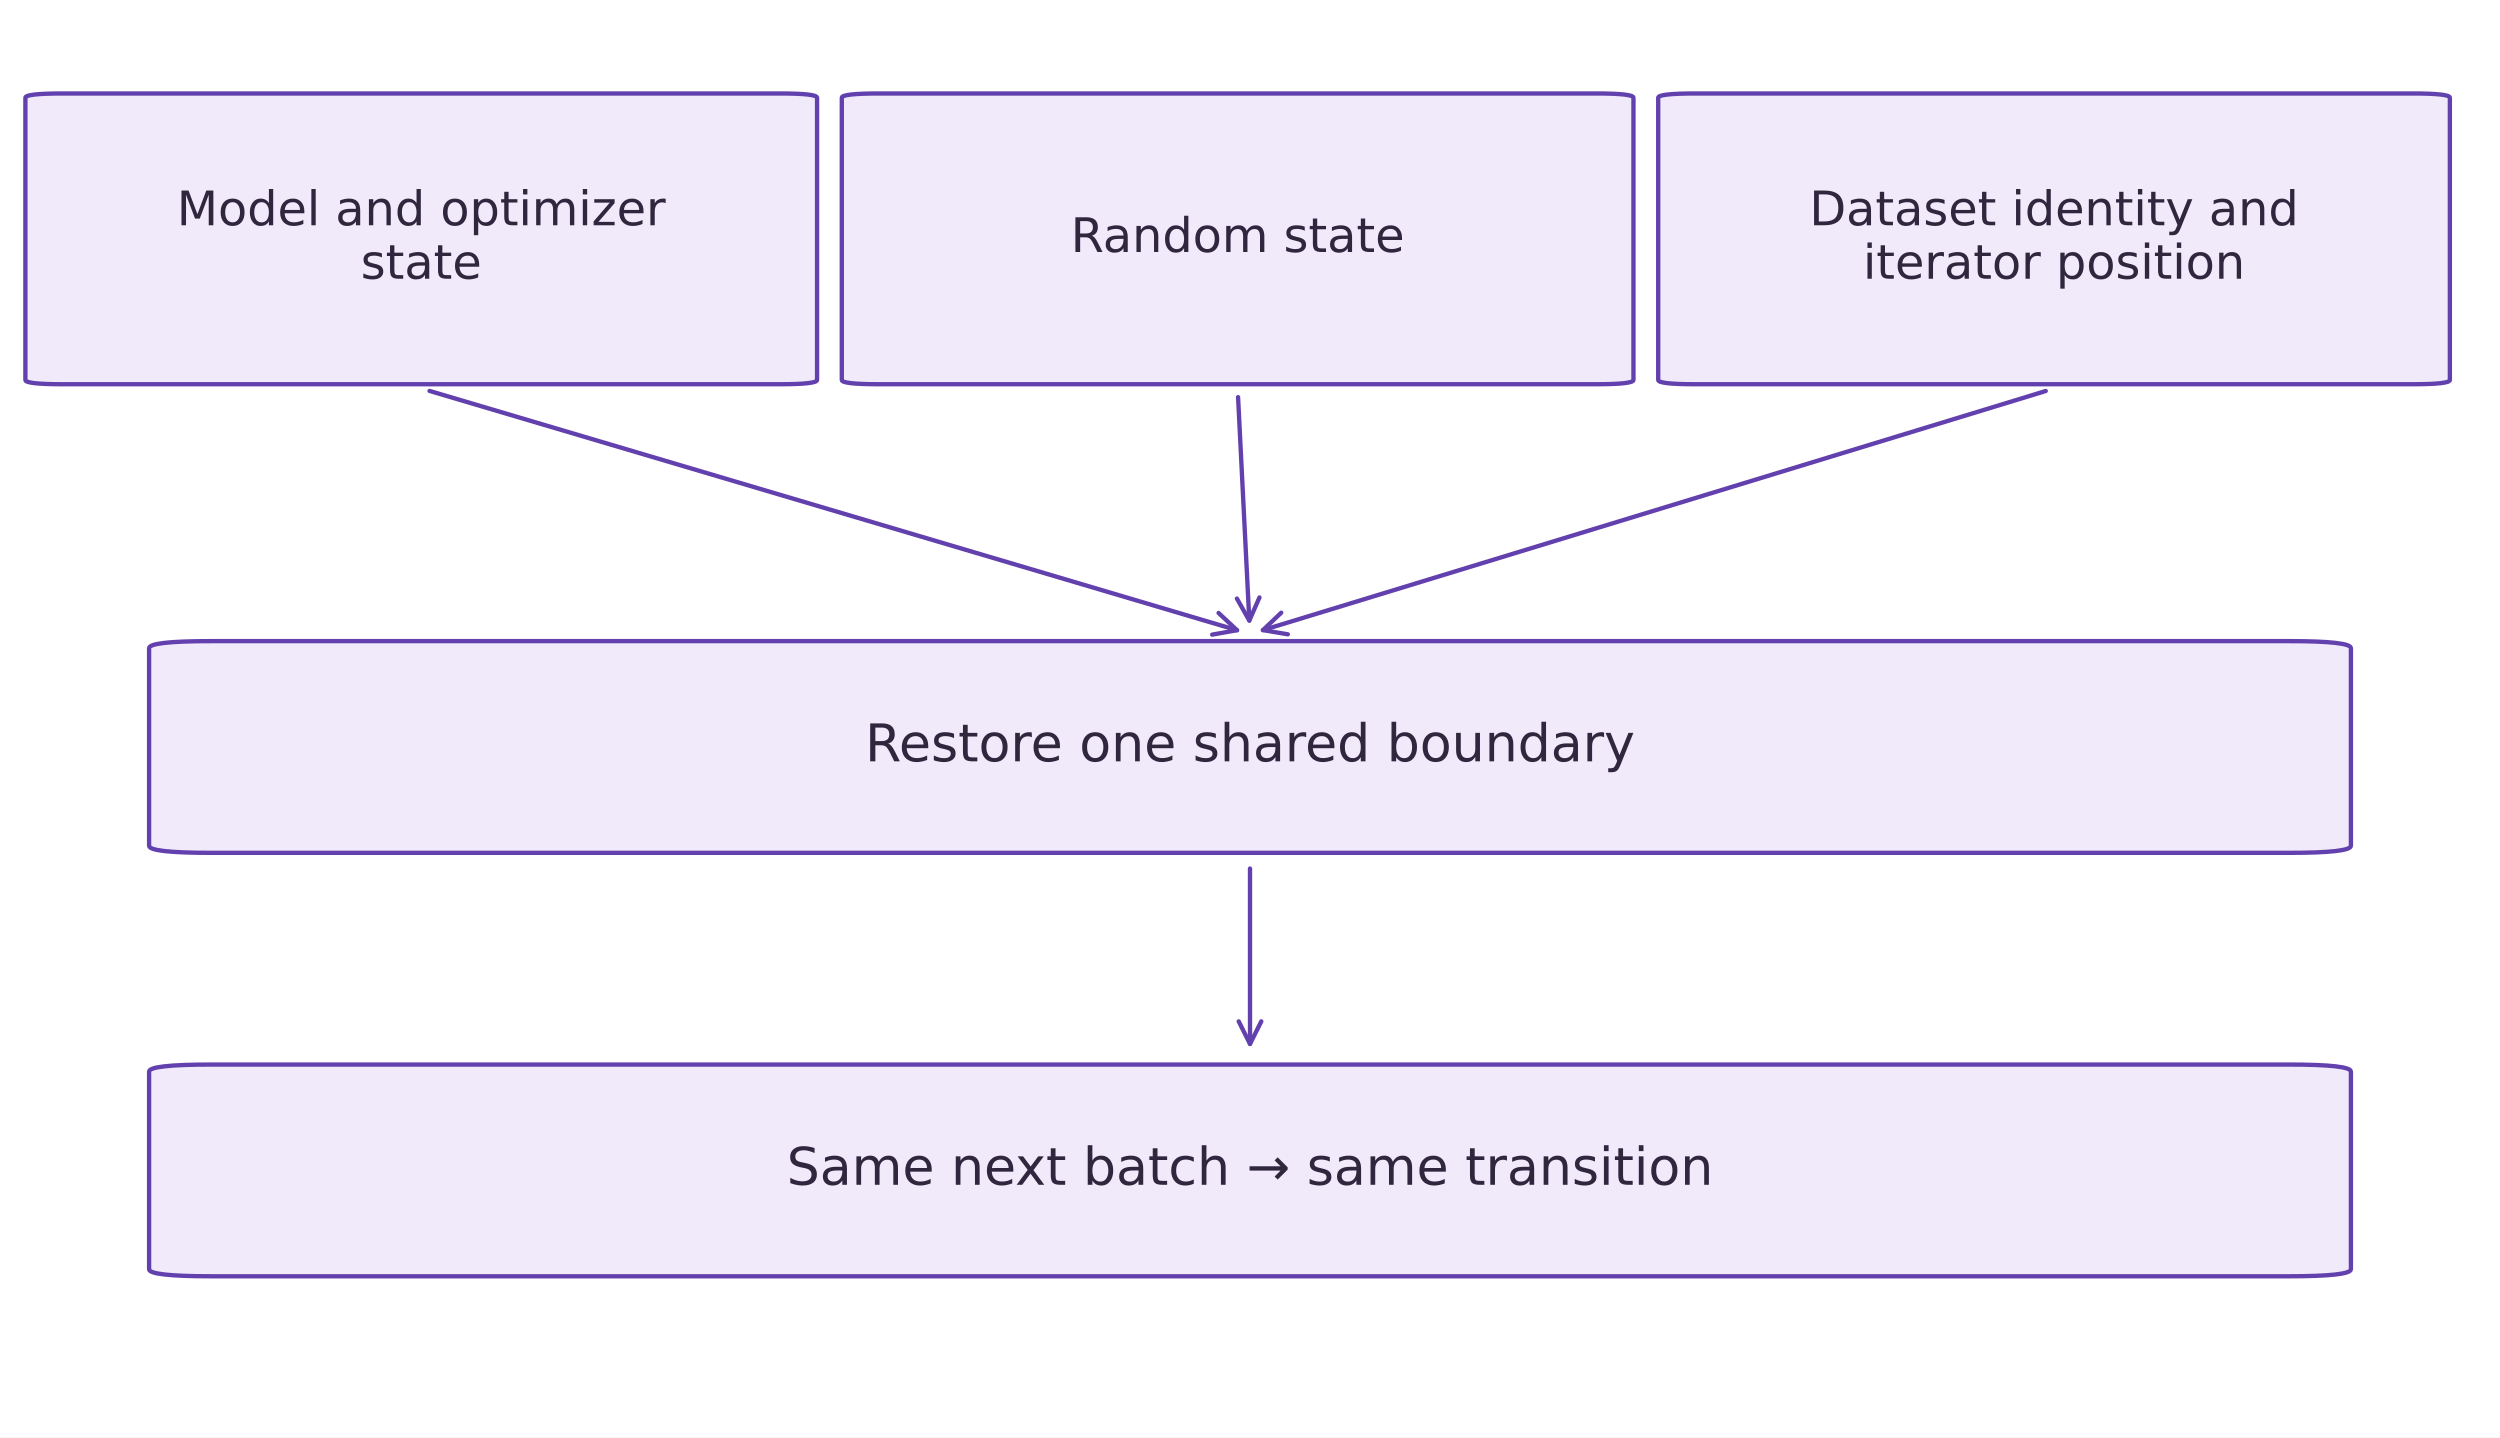
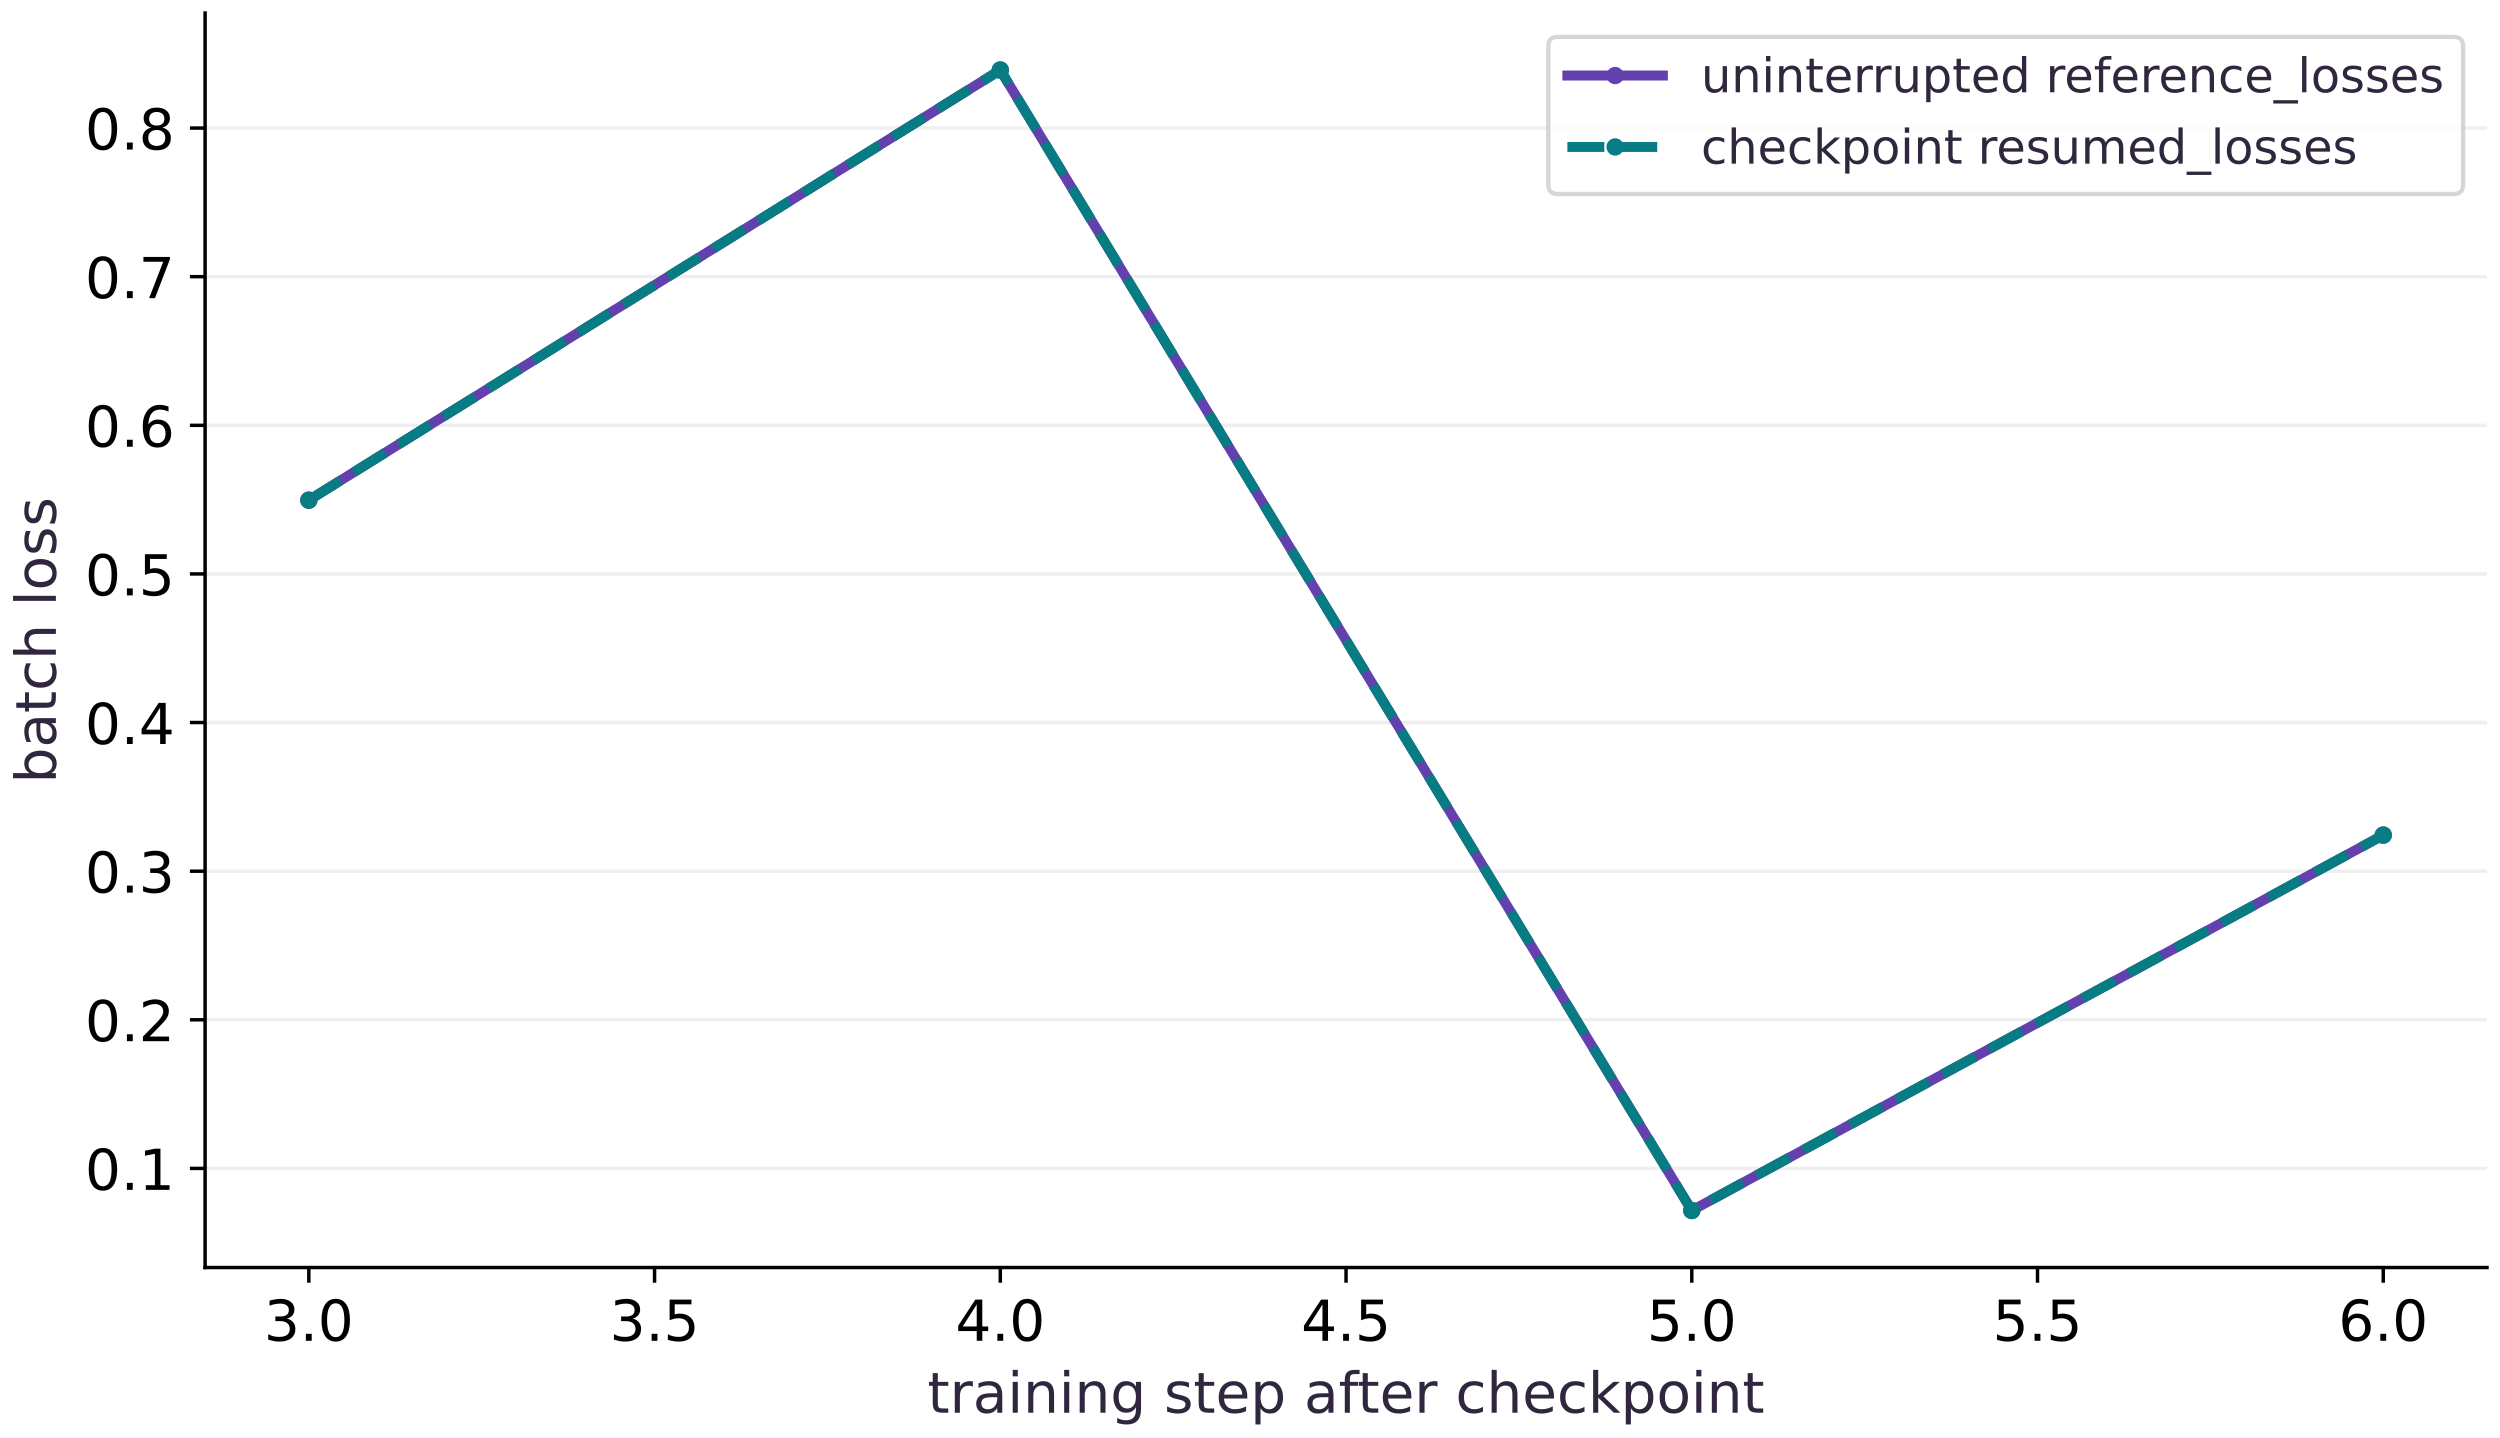
- <svg xmlns="http://www.w3.org/2000/svg" width="576pt" height="331.2pt" viewBox="0 0 576 331.2" version="1.1">
+ <svg xmlns="http://www.w3.org/2000/svg" xmlns:xlink="http://www.w3.org/1999/xlink" width="576pt" height="331.2pt" viewBox="0 0 576 331.2" version="1.1">
  <defs>
    <style type="text/css">*{stroke-linejoin: round; stroke-linecap: butt}</style>
  </defs>
  <g id="figure_1">
    <g id="patch_1">
      <path d="M 0 331.2  L 576 331.2  L 576 0  L 0 0  z " style="fill: #ffffff" />
    </g>
    <g id="axes_1">
      <g id="patch_2">
-         <path d="M 14.4 88.528  L 179.7 88.528  Q 188.25 88.528 188.25 87.552  L 188.25 22.512  Q 188.25 21.537 179.7 21.537  L 14.4 21.537  Q 5.85 21.537 5.85 22.512  L 5.85 87.552  Q 5.85 88.528 14.4 88.528  z " clip-path="url(#pe4b20281d9)" style="fill: #f0eafa; stroke: #6240ad; stroke-linejoin: miter" />
+         <path d="M 47.256 292.037  L 573 292.037  L 573 3  L 47.256 3  z " style="fill: #ffffff" />
+       </g>
+       <g id="matplotlib.axis_1">
+         <g id="xtick_1">
+           <g id="line2d_1">
+             <defs>
+               <path id="m6c73e120cc" d="M 0 0  L 0 3.5  " style="stroke: #000000; stroke-width: 0.8" />
+             </defs>
+             <g>
+               <use xlink:href="#m6c73e120cc" x="71.153" y="292.037" style="stroke: #000000; stroke-width: 0.8" />
+             </g>
+           </g>
+           <g id="text_1">
+             <text style="font-size: 13px; font-family: 'DejaVu Sans'; text-anchor: middle" x="71.153" y="308.915" transform="rotate(-0 71.15332 308.9146)">3.0</text>
+           </g>
+         </g>
+         <g id="xtick_2">
+           <g id="line2d_2">
+             <g>
+               <use xlink:href="#m6c73e120cc" x="150.811" y="292.037" style="stroke: #000000; stroke-width: 0.8" />
+             </g>
+           </g>
+           <g id="text_2">
+             <text style="font-size: 13px; font-family: 'DejaVu Sans'; text-anchor: middle" x="150.811" y="308.915" transform="rotate(-0 150.8115 308.9146)">3.5</text>
+           </g>
+         </g>
+         <g id="xtick_3">
+           <g id="line2d_3">
+             <g>
+               <use xlink:href="#m6c73e120cc" x="230.47" y="292.037" style="stroke: #000000; stroke-width: 0.8" />
+             </g>
+           </g>
+           <g id="text_3">
+             <text style="font-size: 13px; font-family: 'DejaVu Sans'; text-anchor: middle" x="230.47" y="308.915" transform="rotate(-0 230.4696 308.9146)">4.0</text>
+           </g>
+         </g>
+         <g id="xtick_4">
+           <g id="line2d_4">
+             <g>
+               <use xlink:href="#m6c73e120cc" x="310.128" y="292.037" style="stroke: #000000; stroke-width: 0.8" />
+             </g>
+           </g>
+           <g id="text_4">
+             <text style="font-size: 13px; font-family: 'DejaVu Sans'; text-anchor: middle" x="310.128" y="308.915" transform="rotate(-0 310.1278 308.9146)">4.5</text>
+           </g>
+         </g>
+         <g id="xtick_5">
+           <g id="line2d_5">
+             <g>
+               <use xlink:href="#m6c73e120cc" x="389.786" y="292.037" style="stroke: #000000; stroke-width: 0.8" />
+             </g>
+           </g>
+           <g id="text_5">
+             <text style="font-size: 13px; font-family: 'DejaVu Sans'; text-anchor: middle" x="389.786" y="308.915" transform="rotate(-0 389.786 308.9146)">5.0</text>
+           </g>
+         </g>
+         <g id="xtick_6">
+           <g id="line2d_6">
+             <g>
+               <use xlink:href="#m6c73e120cc" x="469.444" y="292.037" style="stroke: #000000; stroke-width: 0.8" />
+             </g>
+           </g>
+           <g id="text_6">
+             <text style="font-size: 13px; font-family: 'DejaVu Sans'; text-anchor: middle" x="469.444" y="308.915" transform="rotate(-0 469.4441 308.9146)">5.5</text>
+           </g>
+         </g>
+         <g id="xtick_7">
+           <g id="line2d_7">
+             <g>
+               <use xlink:href="#m6c73e120cc" x="549.102" y="292.037" style="stroke: #000000; stroke-width: 0.8" />
+             </g>
+           </g>
+           <g id="text_7">
+             <text style="font-size: 13px; font-family: 'DejaVu Sans'; text-anchor: middle" x="549.102" y="308.915" transform="rotate(-0 549.1023 308.9146)">6.0</text>
+           </g>
+         </g>
+         <g id="text_8">
+           <text style="font-size: 13px; font-family: 'DejaVu Sans'; text-anchor: middle; fill: #30273e" x="310.128" y="325.496" transform="rotate(-0 310.1278 325.4962)">training step after checkpoint</text>
+         </g>
+       </g>
+       <g id="matplotlib.axis_2">
+         <g id="ytick_1">
+           <g id="line2d_8">
+             <path d="M 47.256 269.205  L 573 269.205  " clip-path="url(#p7f8b64abf8)" style="fill: none; stroke: #b0b0b0; stroke-opacity: 0.2; stroke-width: 0.8; stroke-linecap: square" />
+           </g>
+           <g id="line2d_9">
+             <defs>
+               <path id="m604ae46217" d="M 0 0  L -3.5 0  " style="stroke: #000000; stroke-width: 0.8" />
+             </defs>
+             <g>
+               <use xlink:href="#m604ae46217" x="47.256" y="269.205" style="stroke: #000000; stroke-width: 0.8" />
+             </g>
+           </g>
+           <g id="text_9">
+             <text style="font-size: 13px; font-family: 'DejaVu Sans'; text-anchor: end" x="40.256" y="274.144" transform="rotate(-0 40.25587 274.1438)">0.1</text>
+           </g>
+         </g>
+         <g id="ytick_2">
+           <g id="line2d_10">
+             <path d="M 47.256 234.962  L 573 234.962  " clip-path="url(#p7f8b64abf8)" style="fill: none; stroke: #b0b0b0; stroke-opacity: 0.2; stroke-width: 0.8; stroke-linecap: square" />
+           </g>
+           <g id="line2d_11">
+             <g>
+               <use xlink:href="#m604ae46217" x="47.256" y="234.962" style="stroke: #000000; stroke-width: 0.8" />
+             </g>
+           </g>
+           <g id="text_10">
+             <text style="font-size: 13px; font-family: 'DejaVu Sans'; text-anchor: end" x="40.256" y="239.901" transform="rotate(-0 40.25587 239.9015)">0.2</text>
+           </g>
+         </g>
+         <g id="ytick_3">
+           <g id="line2d_12">
+             <path d="M 47.256 200.72  L 573 200.72  " clip-path="url(#p7f8b64abf8)" style="fill: none; stroke: #b0b0b0; stroke-opacity: 0.2; stroke-width: 0.8; stroke-linecap: square" />
+           </g>
+           <g id="line2d_13">
+             <g>
+               <use xlink:href="#m604ae46217" x="47.256" y="200.72" style="stroke: #000000; stroke-width: 0.8" />
+             </g>
+           </g>
+           <g id="text_11">
+             <text style="font-size: 13px; font-family: 'DejaVu Sans'; text-anchor: end" x="40.256" y="205.659" transform="rotate(-0 40.25587 205.6591)">0.3</text>
+           </g>
+         </g>
+         <g id="ytick_4">
+           <g id="line2d_14">
+             <path d="M 47.256 166.478  L 573 166.478  " clip-path="url(#p7f8b64abf8)" style="fill: none; stroke: #b0b0b0; stroke-opacity: 0.2; stroke-width: 0.8; stroke-linecap: square" />
+           </g>
+           <g id="line2d_15">
+             <g>
+               <use xlink:href="#m604ae46217" x="47.256" y="166.478" style="stroke: #000000; stroke-width: 0.8" />
+             </g>
+           </g>
+           <g id="text_12">
+             <text style="font-size: 13px; font-family: 'DejaVu Sans'; text-anchor: end" x="40.256" y="171.417" transform="rotate(-0 40.25587 171.4168)">0.4</text>
+           </g>
+         </g>
+         <g id="ytick_5">
+           <g id="line2d_16">
+             <path d="M 47.256 132.236  L 573 132.236  " clip-path="url(#p7f8b64abf8)" style="fill: none; stroke: #b0b0b0; stroke-opacity: 0.2; stroke-width: 0.8; stroke-linecap: square" />
+           </g>
+           <g id="line2d_17">
+             <g>
+               <use xlink:href="#m604ae46217" x="47.256" y="132.236" style="stroke: #000000; stroke-width: 0.8" />
+             </g>
+           </g>
+           <g id="text_13">
+             <text style="font-size: 13px; font-family: 'DejaVu Sans'; text-anchor: end" x="40.256" y="137.175" transform="rotate(-0 40.25587 137.1745)">0.5</text>
+           </g>
+         </g>
+         <g id="ytick_6">
+           <g id="line2d_18">
+             <path d="M 47.256 97.993  L 573 97.993  " clip-path="url(#p7f8b64abf8)" style="fill: none; stroke: #b0b0b0; stroke-opacity: 0.2; stroke-width: 0.8; stroke-linecap: square" />
+           </g>
+           <g id="line2d_19">
+             <g>
+               <use xlink:href="#m604ae46217" x="47.256" y="97.993" style="stroke: #000000; stroke-width: 0.8" />
+             </g>
+           </g>
+           <g id="text_14">
+             <text style="font-size: 13px; font-family: 'DejaVu Sans'; text-anchor: end" x="40.256" y="102.932" transform="rotate(-0 40.25587 102.9322)">0.6</text>
+           </g>
+         </g>
+         <g id="ytick_7">
+           <g id="line2d_20">
+             <path d="M 47.256 63.751  L 573 63.751  " clip-path="url(#p7f8b64abf8)" style="fill: none; stroke: #b0b0b0; stroke-opacity: 0.2; stroke-width: 0.8; stroke-linecap: square" />
+           </g>
+           <g id="line2d_21">
+             <g>
+               <use xlink:href="#m604ae46217" x="47.256" y="63.751" style="stroke: #000000; stroke-width: 0.8" />
+             </g>
+           </g>
+           <g id="text_15">
+             <text style="font-size: 13px; font-family: 'DejaVu Sans'; text-anchor: end" x="40.256" y="68.69" transform="rotate(-0 40.25587 68.68992)">0.7</text>
+           </g>
+         </g>
+         <g id="ytick_8">
+           <g id="line2d_22">
+             <path d="M 47.256 29.509  L 573 29.509  " clip-path="url(#p7f8b64abf8)" style="fill: none; stroke: #b0b0b0; stroke-opacity: 0.2; stroke-width: 0.8; stroke-linecap: square" />
+           </g>
+           <g id="line2d_23">
+             <g>
+               <use xlink:href="#m604ae46217" x="47.256" y="29.509" style="stroke: #000000; stroke-width: 0.8" />
+             </g>
+           </g>
+           <g id="text_16">
+             <text style="font-size: 13px; font-family: 'DejaVu Sans'; text-anchor: end" x="40.256" y="34.448" transform="rotate(-0 40.25587 34.44762)">0.8</text>
+           </g>
+         </g>
+         <g id="text_17">
+           <text style="font-size: 13px; font-family: 'DejaVu Sans'; text-anchor: middle; fill: #30273e" x="12.878" y="147.518" transform="rotate(-90 12.87821 147.5184)">batch loss</text>
+         </g>
+       </g>
+       <g id="line2d_24">
+         <path d="M 71.153 115.242  L 230.47 16.138  L 389.786 278.899  L 549.102 192.407  " clip-path="url(#p7f8b64abf8)" style="fill: none; stroke: #6240ad; stroke-width: 2.3; stroke-linecap: square" />
+         <defs>
+           <path id="mf695483b55" d="M 0 1.5  C 0.398 1.5 0.779 1.342 1.061 1.061  C 1.342 0.779 1.5 0.398 1.5 0  C 1.5 -0.398 1.342 -0.779 1.061 -1.061  C 0.779 -1.342 0.398 -1.5 0 -1.5  C -0.398 -1.5 -0.779 -1.342 -1.061 -1.061  C -1.342 -0.779 -1.5 -0.398 -1.5 0  C -1.5 0.398 -1.342 0.779 -1.061 1.061  C -0.779 1.342 -0.398 1.5 0 1.5  z " style="stroke: #6240ad" />
+         </defs>
+         <g clip-path="url(#p7f8b64abf8)">
+           <use xlink:href="#mf695483b55" x="71.153" y="115.242" style="fill: #6240ad; stroke: #6240ad" />
+           <use xlink:href="#mf695483b55" x="230.47" y="16.138" style="fill: #6240ad; stroke: #6240ad" />
+           <use xlink:href="#mf695483b55" x="389.786" y="278.899" style="fill: #6240ad; stroke: #6240ad" />
+           <use xlink:href="#mf695483b55" x="549.102" y="192.407" style="fill: #6240ad; stroke: #6240ad" />
+         </g>
+       </g>
+       <g id="line2d_25">
+         <path d="M 71.153 115.242  L 230.47 16.138  L 389.786 278.899  L 549.102 192.407  " clip-path="url(#p7f8b64abf8)" style="fill: none; stroke-dasharray: 8.51,3.68; stroke-dashoffset: 0; stroke: #087c83; stroke-width: 2.3" />
+         <defs>
+           <path id="m356723876c" d="M 0 1.5  C 0.398 1.5 0.779 1.342 1.061 1.061  C 1.342 0.779 1.5 0.398 1.5 0  C 1.5 -0.398 1.342 -0.779 1.061 -1.061  C 0.779 -1.342 0.398 -1.5 0 -1.5  C -0.398 -1.5 -0.779 -1.342 -1.061 -1.061  C -1.342 -0.779 -1.5 -0.398 -1.5 0  C -1.5 0.398 -1.342 0.779 -1.061 1.061  C -0.779 1.342 -0.398 1.5 0 1.5  z " style="stroke: #087c83" />
+         </defs>
+         <g clip-path="url(#p7f8b64abf8)">
+           <use xlink:href="#m356723876c" x="71.153" y="115.242" style="fill: #087c83; stroke: #087c83" />
+           <use xlink:href="#m356723876c" x="230.47" y="16.138" style="fill: #087c83; stroke: #087c83" />
+           <use xlink:href="#m356723876c" x="389.786" y="278.899" style="fill: #087c83; stroke: #087c83" />
+           <use xlink:href="#m356723876c" x="549.102" y="192.407" style="fill: #087c83; stroke: #087c83" />
+         </g>
      </g>
      <g id="patch_3">
-         <path d="M 202.5 88.528  L 367.8 88.528  Q 376.35 88.528 376.35 87.552  L 376.35 22.512  Q 376.35 21.537 367.8 21.537  L 202.5 21.537  Q 193.95 21.537 193.95 22.512  L 193.95 87.552  Q 193.95 88.528 202.5 88.528  z " clip-path="url(#pe4b20281d9)" style="fill: #f0eafa; stroke: #6240ad; stroke-linejoin: miter" />
+         <path d="M 47.256 292.037  L 47.256 3  " style="fill: none; stroke: #000000; stroke-width: 0.8; stroke-linejoin: miter; stroke-linecap: square" />
      </g>
      <g id="patch_4">
-         <path d="M 390.6 88.528  L 555.9 88.528  Q 564.45 88.528 564.45 87.552  L 564.45 22.512  Q 564.45 21.537 555.9 21.537  L 390.6 21.537  Q 382.05 21.537 382.05 22.512  L 382.05 87.552  Q 382.05 88.528 390.6 88.528  z " clip-path="url(#pe4b20281d9)" style="fill: #f0eafa; stroke: #6240ad; stroke-linejoin: miter" />
-       </g>
-       <g id="patch_5">
-         <path d="M 48.6 196.494  L 527.4 196.494  Q 541.65 196.494 541.65 194.868  L 541.65 149.34  Q 541.65 147.714 527.4 147.714  L 48.6 147.714  Q 34.35 147.714 34.35 149.34  L 34.35 194.868  Q 34.35 196.494 48.6 196.494  z " clip-path="url(#pe4b20281d9)" style="fill: #f0eafa; stroke: #6240ad; stroke-linejoin: miter" />
-       </g>
-       <g id="patch_6">
-         <path d="M 48.6 294.054  L 527.4 294.054  Q 541.65 294.054 541.65 292.428  L 541.65 246.9  Q 541.65 245.274 527.4 245.274  L 48.6 245.274  Q 34.35 245.274 34.35 246.9  L 34.35 292.428  Q 34.35 294.054 48.6 294.054  z " clip-path="url(#pe4b20281d9)" style="fill: #f0eafa; stroke: #6240ad; stroke-linejoin: miter" />
-       </g>
-       <g id="text_1">
-         <text style="font-size: 11px; font-family: 'DejaVu Sans'; fill: #30273e" transform="translate(40.7336 51.90868)">Model and optimizer</text>
-         <text style="font-size: 11px; font-family: 'DejaVu Sans'; fill: #30273e" transform="translate(83.11797 64.22627)">state</text>
-       </g>
-       <g id="patch_7">
-         <path d="M 98.97 90.072  Q 192.526 117.796 285.01 145.202  " style="fill: none; stroke: #6240ad; stroke-linecap: round" />
-         <path d="M 280.763 141.232  L 285.01 145.202  L 279.286 146.217  " style="fill: none; stroke: #6240ad; stroke-linecap: round" />
-       </g>
-       <g id="text_2">
-         <text style="font-size: 11px; font-family: 'DejaVu Sans'; text-anchor: middle; fill: #30273e" x="285.15" y="58.067" transform="rotate(-0 285.15 58.06748)">Random state</text>
-       </g>
-       <g id="patch_8">
-         <path d="M 285.251 91.503  Q 286.575 117.798 287.843 142.976  " style="fill: none; stroke: #6240ad; stroke-linecap: round" />
-         <path d="M 290.178 137.652  L 287.843 142.976  L 284.985 137.913  " style="fill: none; stroke: #6240ad; stroke-linecap: round" />
-       </g>
-       <g id="text_3">
-         <text style="font-size: 11px; font-family: 'DejaVu Sans'; fill: #30273e" transform="translate(416.8834 51.90868)">Dataset identity and</text>
-         <text style="font-size: 11px; font-family: 'DejaVu Sans'; fill: #30273e" transform="translate(429.2344 64.22627)">iterator position</text>
-       </g>
-       <g id="patch_9">
-         <path d="M 471.336 90.088  Q 380.623 117.796 290.98 145.178  " style="fill: none; stroke: #6240ad; stroke-linecap: round" />
-         <path d="M 296.713 146.145  L 290.98 145.178  L 295.194 141.172  " style="fill: none; stroke: #6240ad; stroke-linecap: round" />
-       </g>
-       <g id="text_4">
-         <text style="font-size: 12px; font-family: 'DejaVu Sans'; text-anchor: middle; fill: #30273e" x="288" y="175.415" transform="rotate(-0 288 175.4152)">Restore one shared boundary</text>
-       </g>
-       <g id="text_5">
-         <text style="font-size: 12px; font-family: 'DejaVu Sans'; text-anchor: middle; fill: #30273e" x="288" y="272.975" transform="rotate(-0 288 272.9751)">Same next batch → same transition</text>
-       </g>
-       <g id="patch_10">
-         <path d="M 288 200.118  Q 288 220.883 288 240.529  " style="fill: none; stroke: #6240ad; stroke-linecap: round" />
-         <path d="M 290.6 235.329  L 288 240.529  L 285.4 235.329  " style="fill: none; stroke: #6240ad; stroke-linecap: round" />
+         <path d="M 47.256 292.037  L 573 292.037  " style="fill: none; stroke: #000000; stroke-width: 0.8; stroke-linejoin: miter; stroke-linecap: square" />
+       </g>
+       <g id="legend_1">
+         <g id="patch_5">
+           <path d="M 358.923 44.704  L 565.3 44.704  Q 567.5 44.704 567.5 42.504  L 567.5 10.7  Q 567.5 8.5 565.3 8.5  L 358.923 8.5  Q 356.723 8.5 356.723 10.7  L 356.723 42.504  Q 356.723 44.704 358.923 44.704  z " style="fill: #ffffff; opacity: 0.8; stroke: #cccccc; stroke-linejoin: miter" />
+         </g>
+         <g id="line2d_26">
+           <path d="M 361.123 17.409  L 372.123 17.409  L 383.123 17.409  " style="fill: none; stroke: #6240ad; stroke-width: 2.3; stroke-linecap: square" />
+           <g>
+             <use xlink:href="#mf695483b55" x="372.123" y="17.409" style="fill: #6240ad; stroke: #6240ad" />
+           </g>
+         </g>
+         <g id="text_18">
+           <text style="font-size: 11px; font-family: 'DejaVu Sans'; text-anchor: start; fill: #30273e" x="391.923" y="21.259" transform="rotate(-0 391.9226 21.25852)">uninterrupted reference_losses</text>
+         </g>
+         <g id="line2d_27">
+           <path d="M 361.123 33.86  L 372.123 33.86  L 383.123 33.86  " style="fill: none; stroke-dasharray: 8.51,3.68; stroke-dashoffset: 0; stroke: #087c83; stroke-width: 2.3" />
+           <g>
+             <use xlink:href="#m356723876c" x="372.123" y="33.86" style="fill: #087c83; stroke: #087c83" />
+           </g>
+         </g>
+         <g id="text_19">
+           <text style="font-size: 11px; font-family: 'DejaVu Sans'; text-anchor: start; fill: #30273e" x="391.923" y="37.71" transform="rotate(-0 391.9226 37.7104)">checkpoint resumed_losses</text>
+         </g>
      </g>
    </g>
  </g>
  <defs>
-     <clipPath id="pe4b20281d9">
-       <rect x="3" y="3" width="570" height="325.2" />
+     <clipPath id="p7f8b64abf8">
+       <rect x="47.256" y="3" width="525.744" height="289.036" />
    </clipPath>
  </defs>
</svg>
